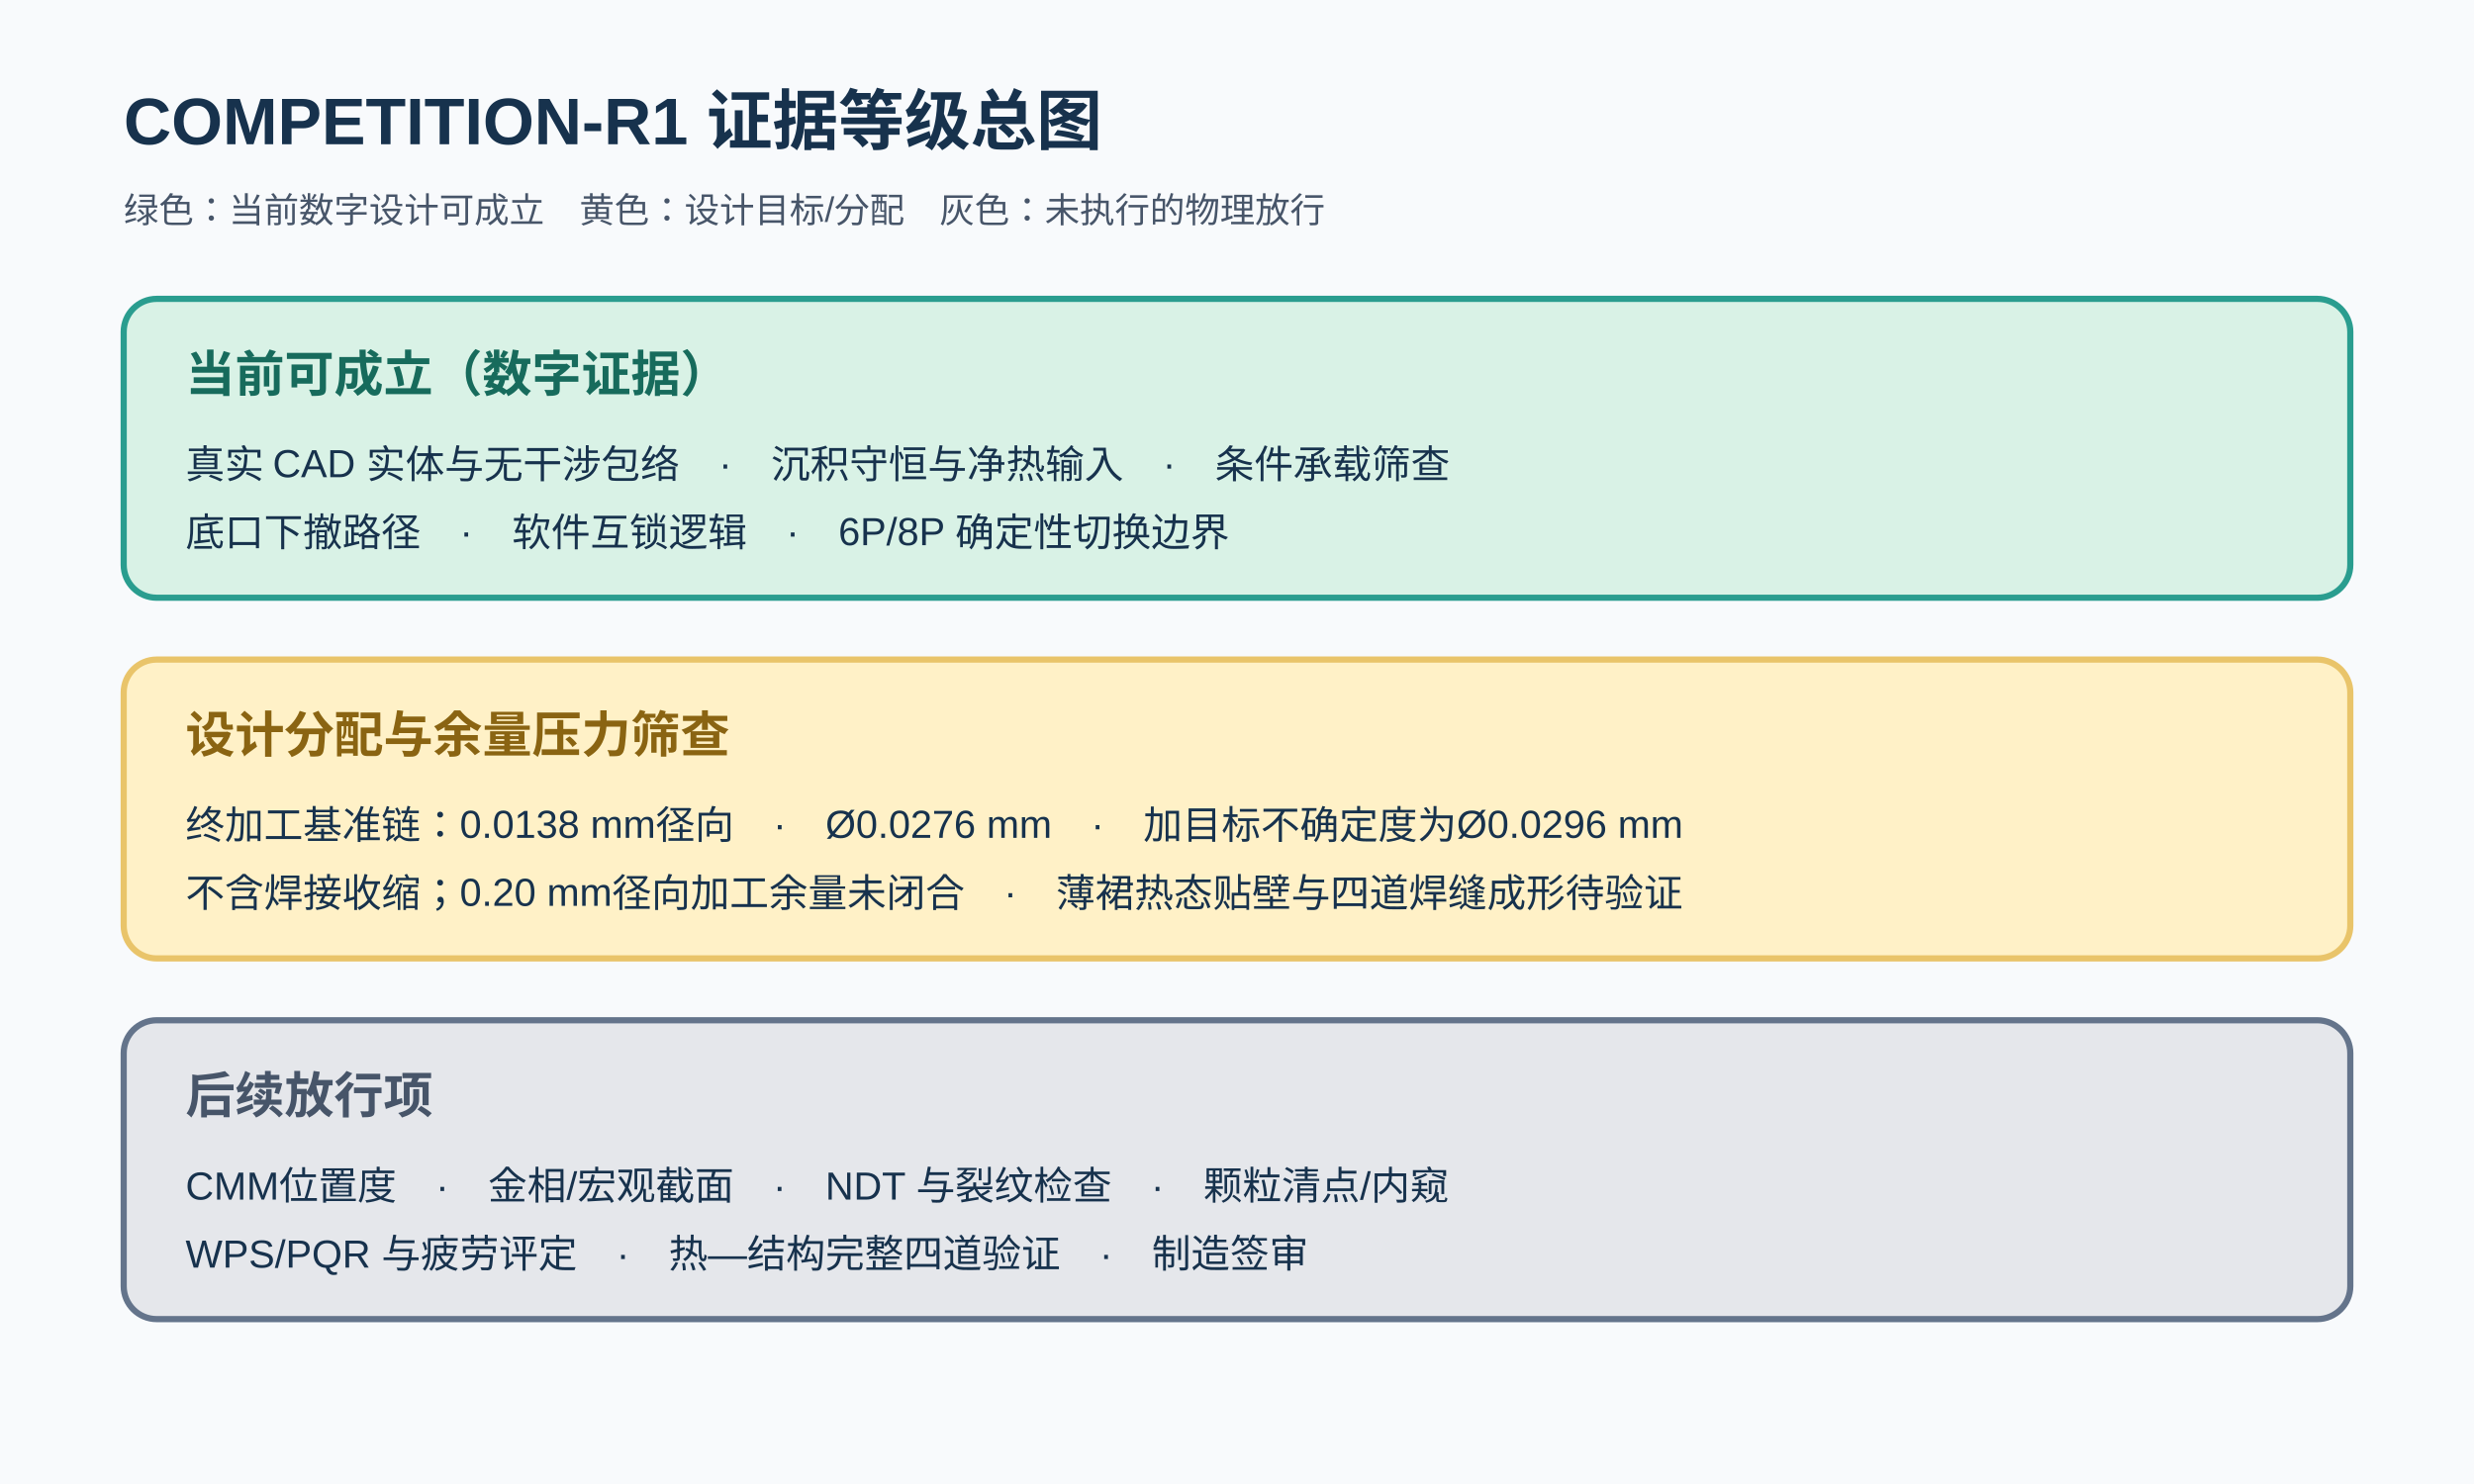
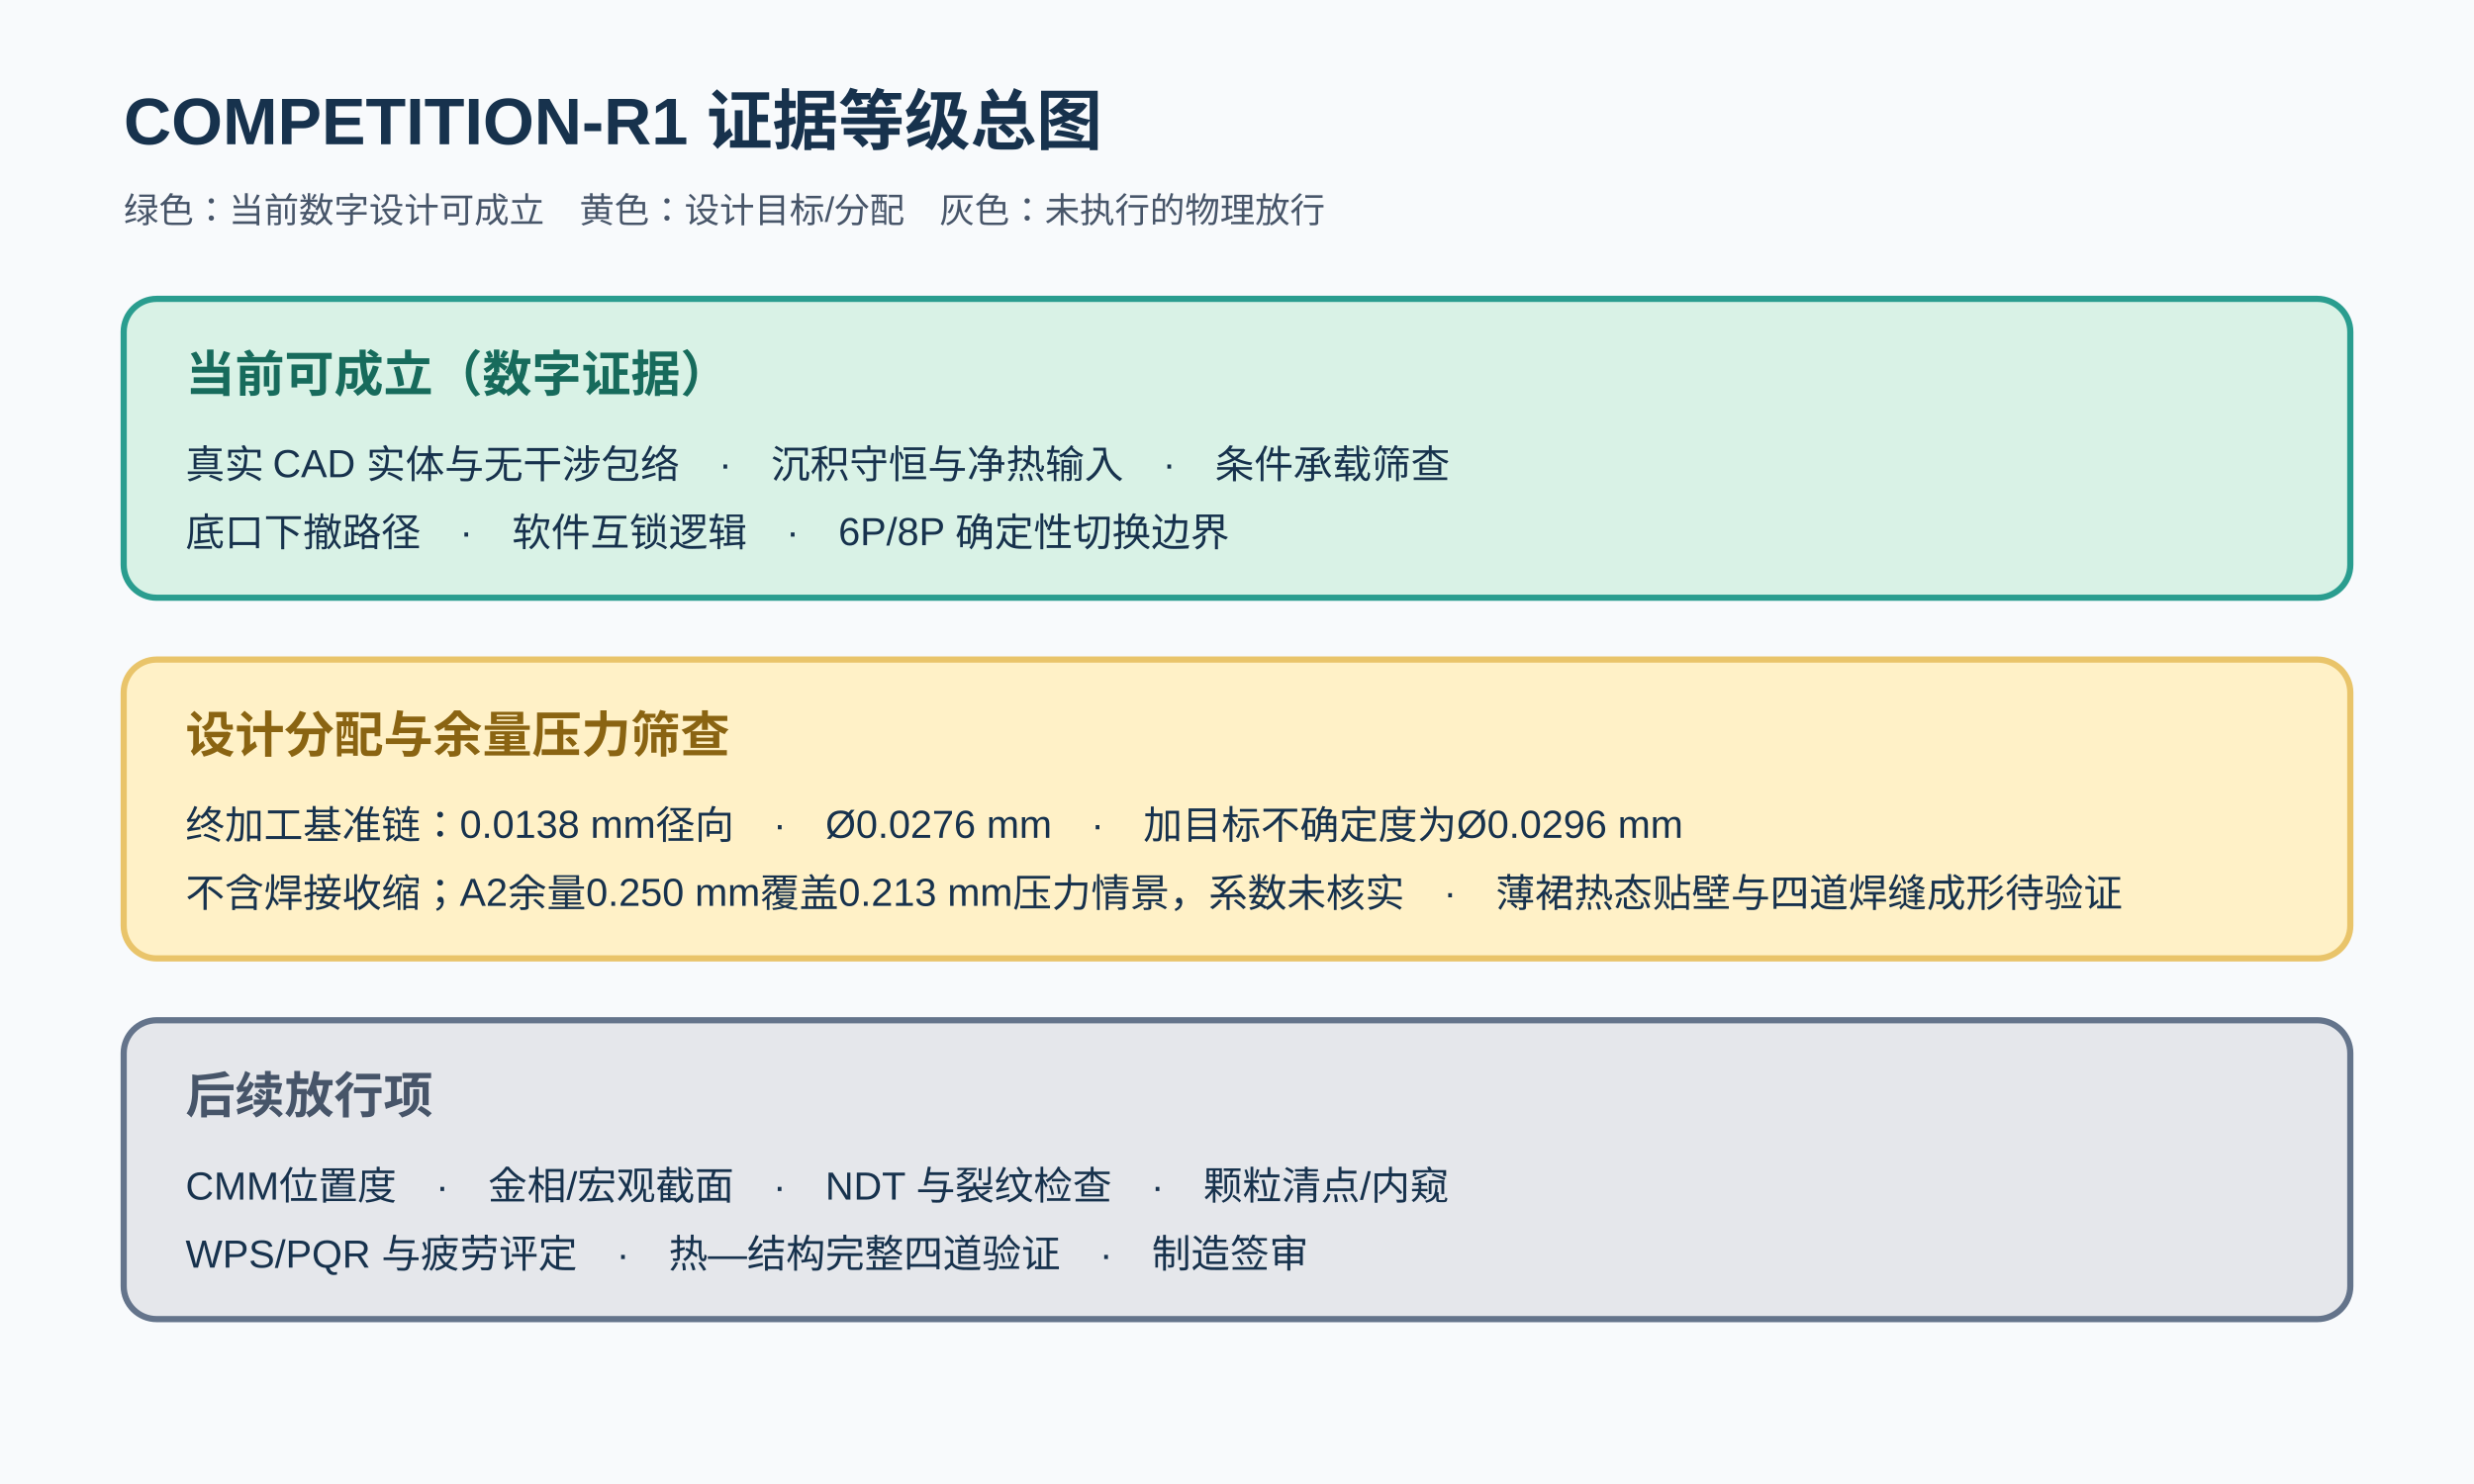
<svg xmlns="http://www.w3.org/2000/svg" width="1200" height="720" viewBox="0 0 1200 720">
  <rect width="1200" height="720" fill="#f8fafc" />
  <text x="60" y="70" font-family="Arial" font-size="32" font-weight="700" fill="#17324d">COMPETITION-R1 证据等级总图</text>
  <text x="60" y="108" font-family="Arial" font-size="17" fill="#475569">绿色：当前数字设计可成立　黄色：设计目标/分配　灰色：未执行的物理放行</text>
  <rect x="60" y="145" width="1080" height="145" rx="16" fill="#d9f2e6" stroke="#2a9d8f" stroke-width="3" />
  <text x="90" y="190" font-family="Arial" font-size="24" font-weight="700" fill="#176b5c">当前可成立（数字证据）</text>
  <text x="90" y="232" font-family="Arial" font-size="19" fill="#17324d">真实 CAD 实体与无干涉包络　·　沉积守恒与净热输入　·　条件承载筛查</text>
  <text x="90" y="265" font-family="Arial" font-size="19" fill="#17324d">底口下撤路径　·　软件互锁逻辑　·　6P/8P 确定性切换边界</text>
  <rect x="60" y="320" width="1080" height="145" rx="16" fill="#fff1c7" stroke="#e9c46a" stroke-width="3" />
  <text x="90" y="365" font-family="Arial" font-size="24" font-weight="700" fill="#8a6412">设计分配与余量压力筛查</text>
  <text x="90" y="407" font-family="Arial" font-size="19" fill="#17324d">终加工基准链：0.0138 mm径向　·　Ø0.0276 mm　·　加目标不确定度为Ø0.0296 mm</text>
-   <text x="90" y="440" font-family="Arial" font-size="19" fill="#17324d">不含焊接收缩；0.20 mm径向加工余量未闭合　·　薄裙热态贴壁与四道焊缝成形待验证</text>
+   <text x="90" y="440" font-family="Arial" font-size="19" fill="#17324d">不含焊接收缩；A2余量0.250 mm覆盖0.213 mm压力情景，系数未核实　·　薄裙热态贴壁与四道焊缝成形待验证</text>
  <rect x="60" y="495" width="1080" height="145" rx="16" fill="#e5e7eb" stroke="#64748b" stroke-width="3" />
  <text x="90" y="540" font-family="Arial" font-size="24" font-weight="700" fill="#475569">后续放行项</text>
  <text x="90" y="582" font-family="Arial" font-size="19" fill="#17324d">CMM位置度　·　金相/宏观截面　·　NDT 与裂纹检查　·　颗粒清点/内窥</text>
  <text x="90" y="615" font-family="Arial" font-size="19" fill="#17324d">WPS/PQR 与疲劳评定　·　热—结构完整四道验证　·　制造签审</text>
</svg>
